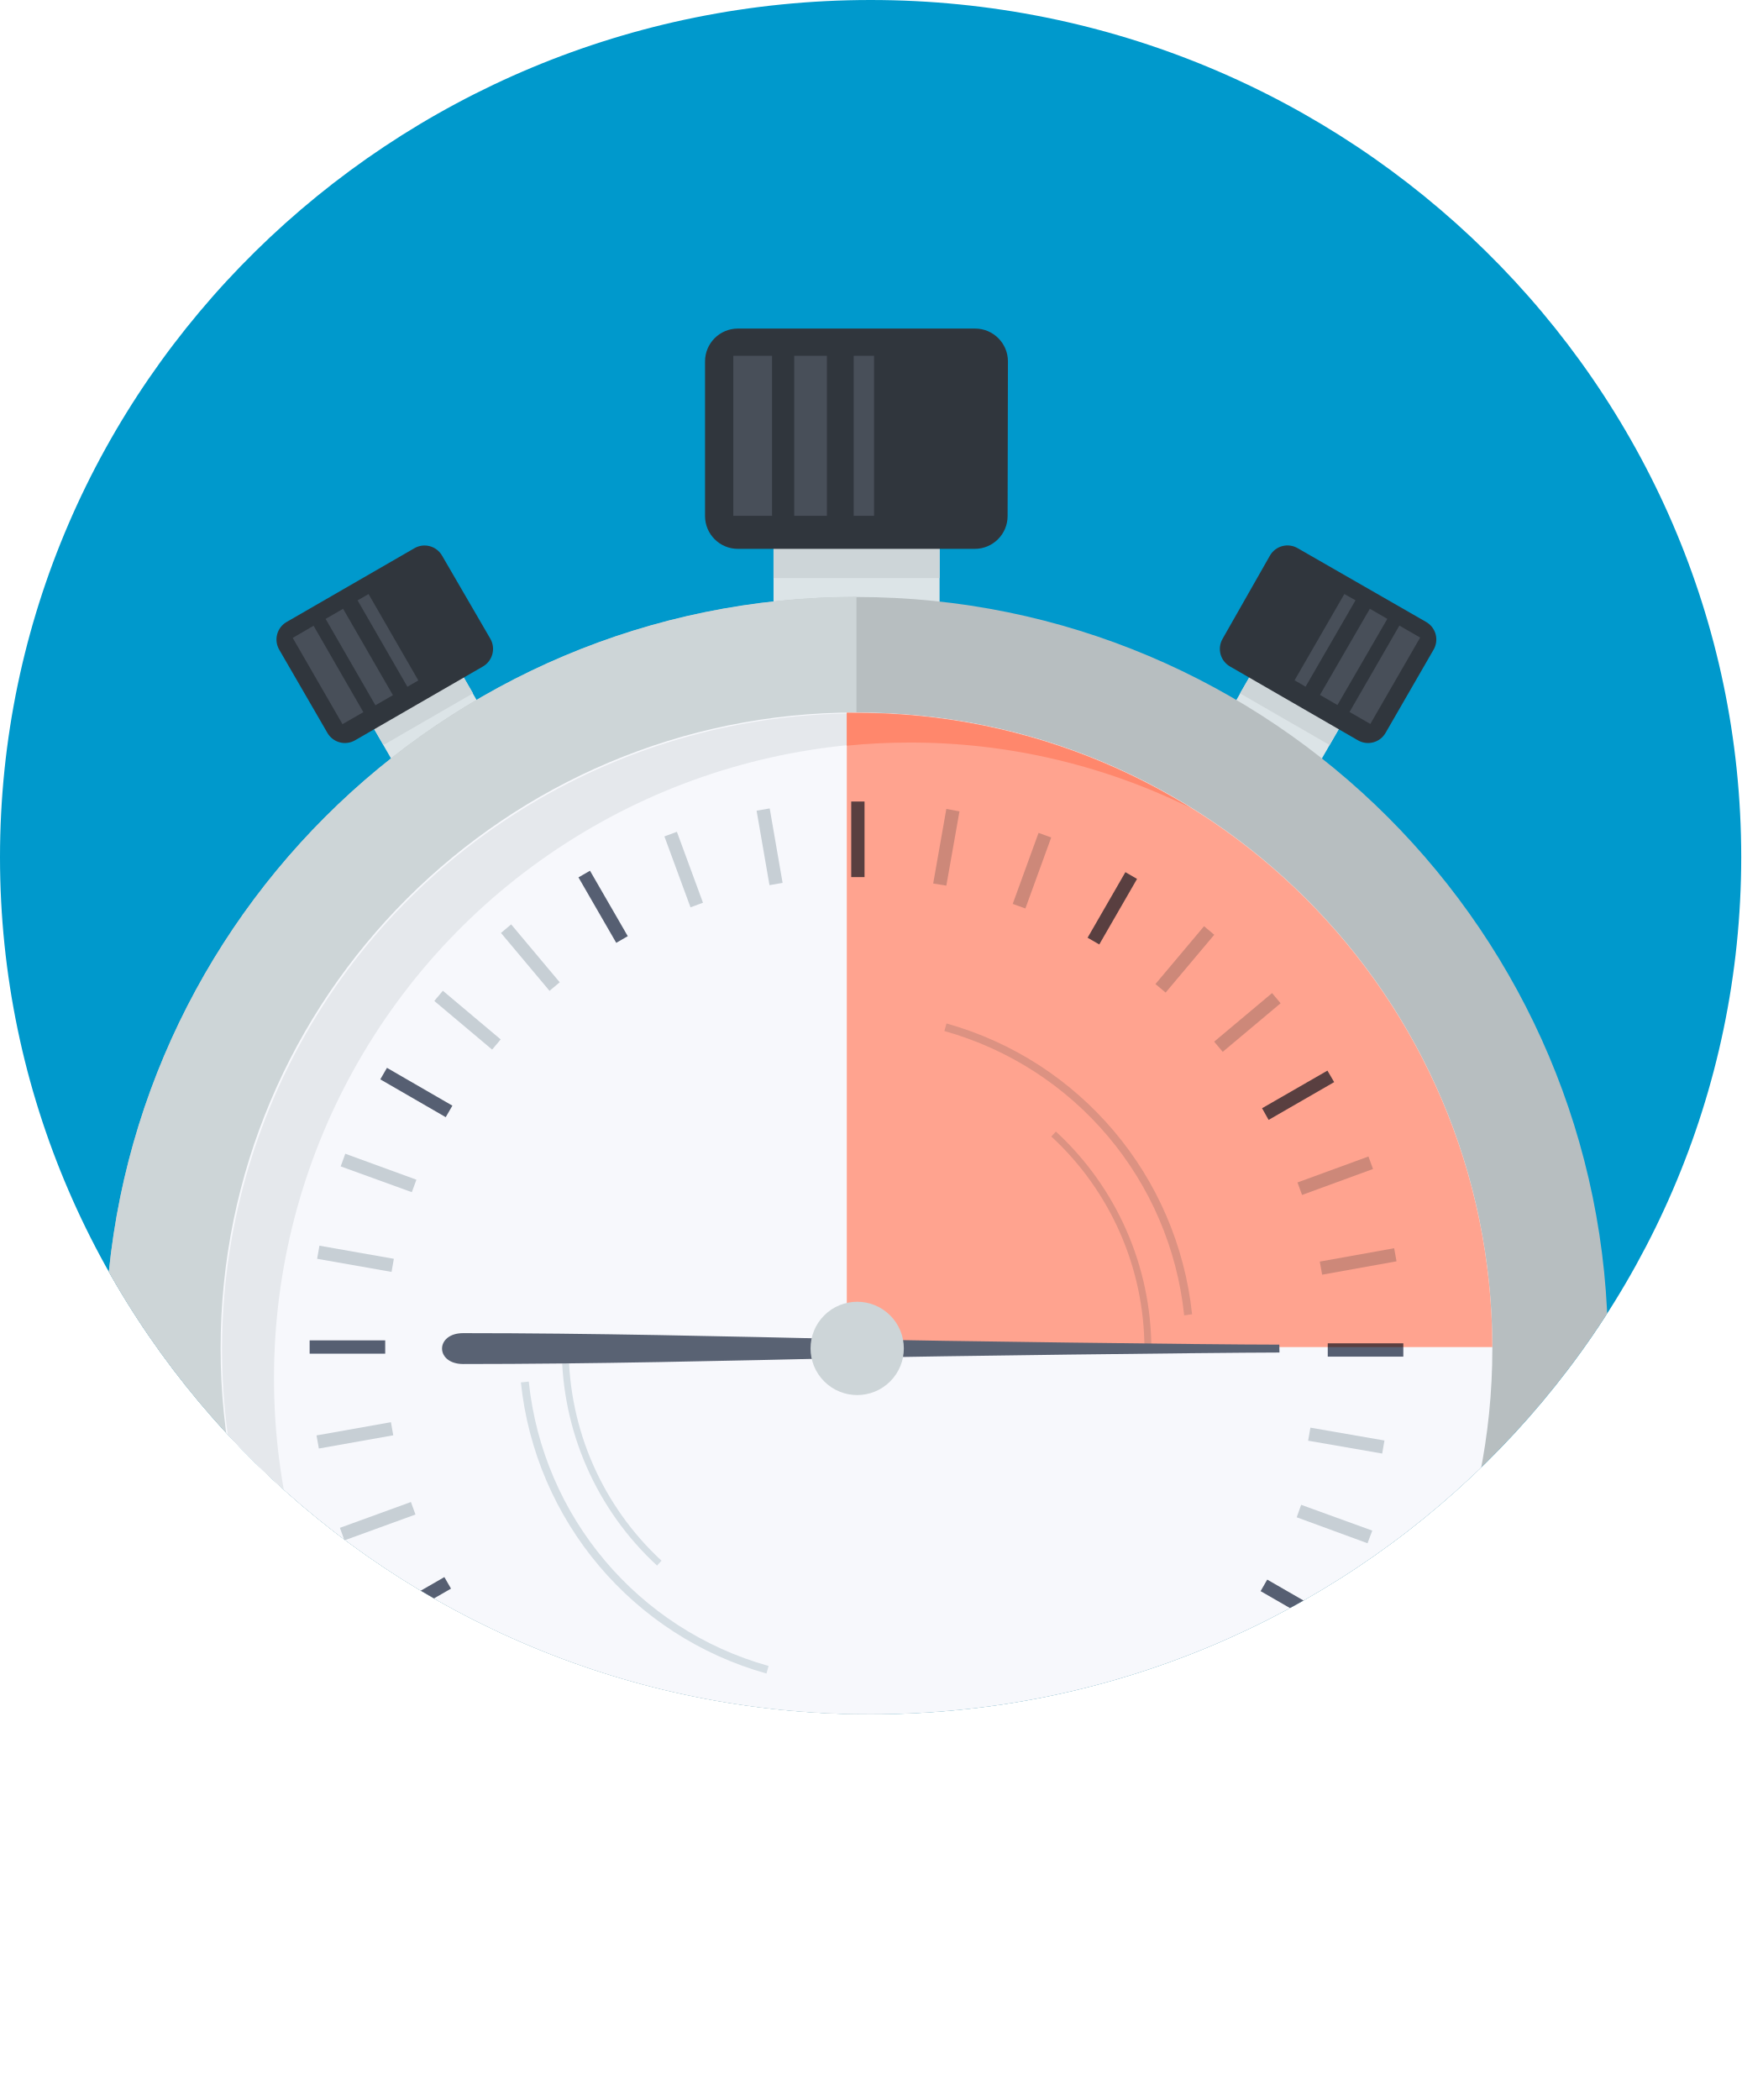
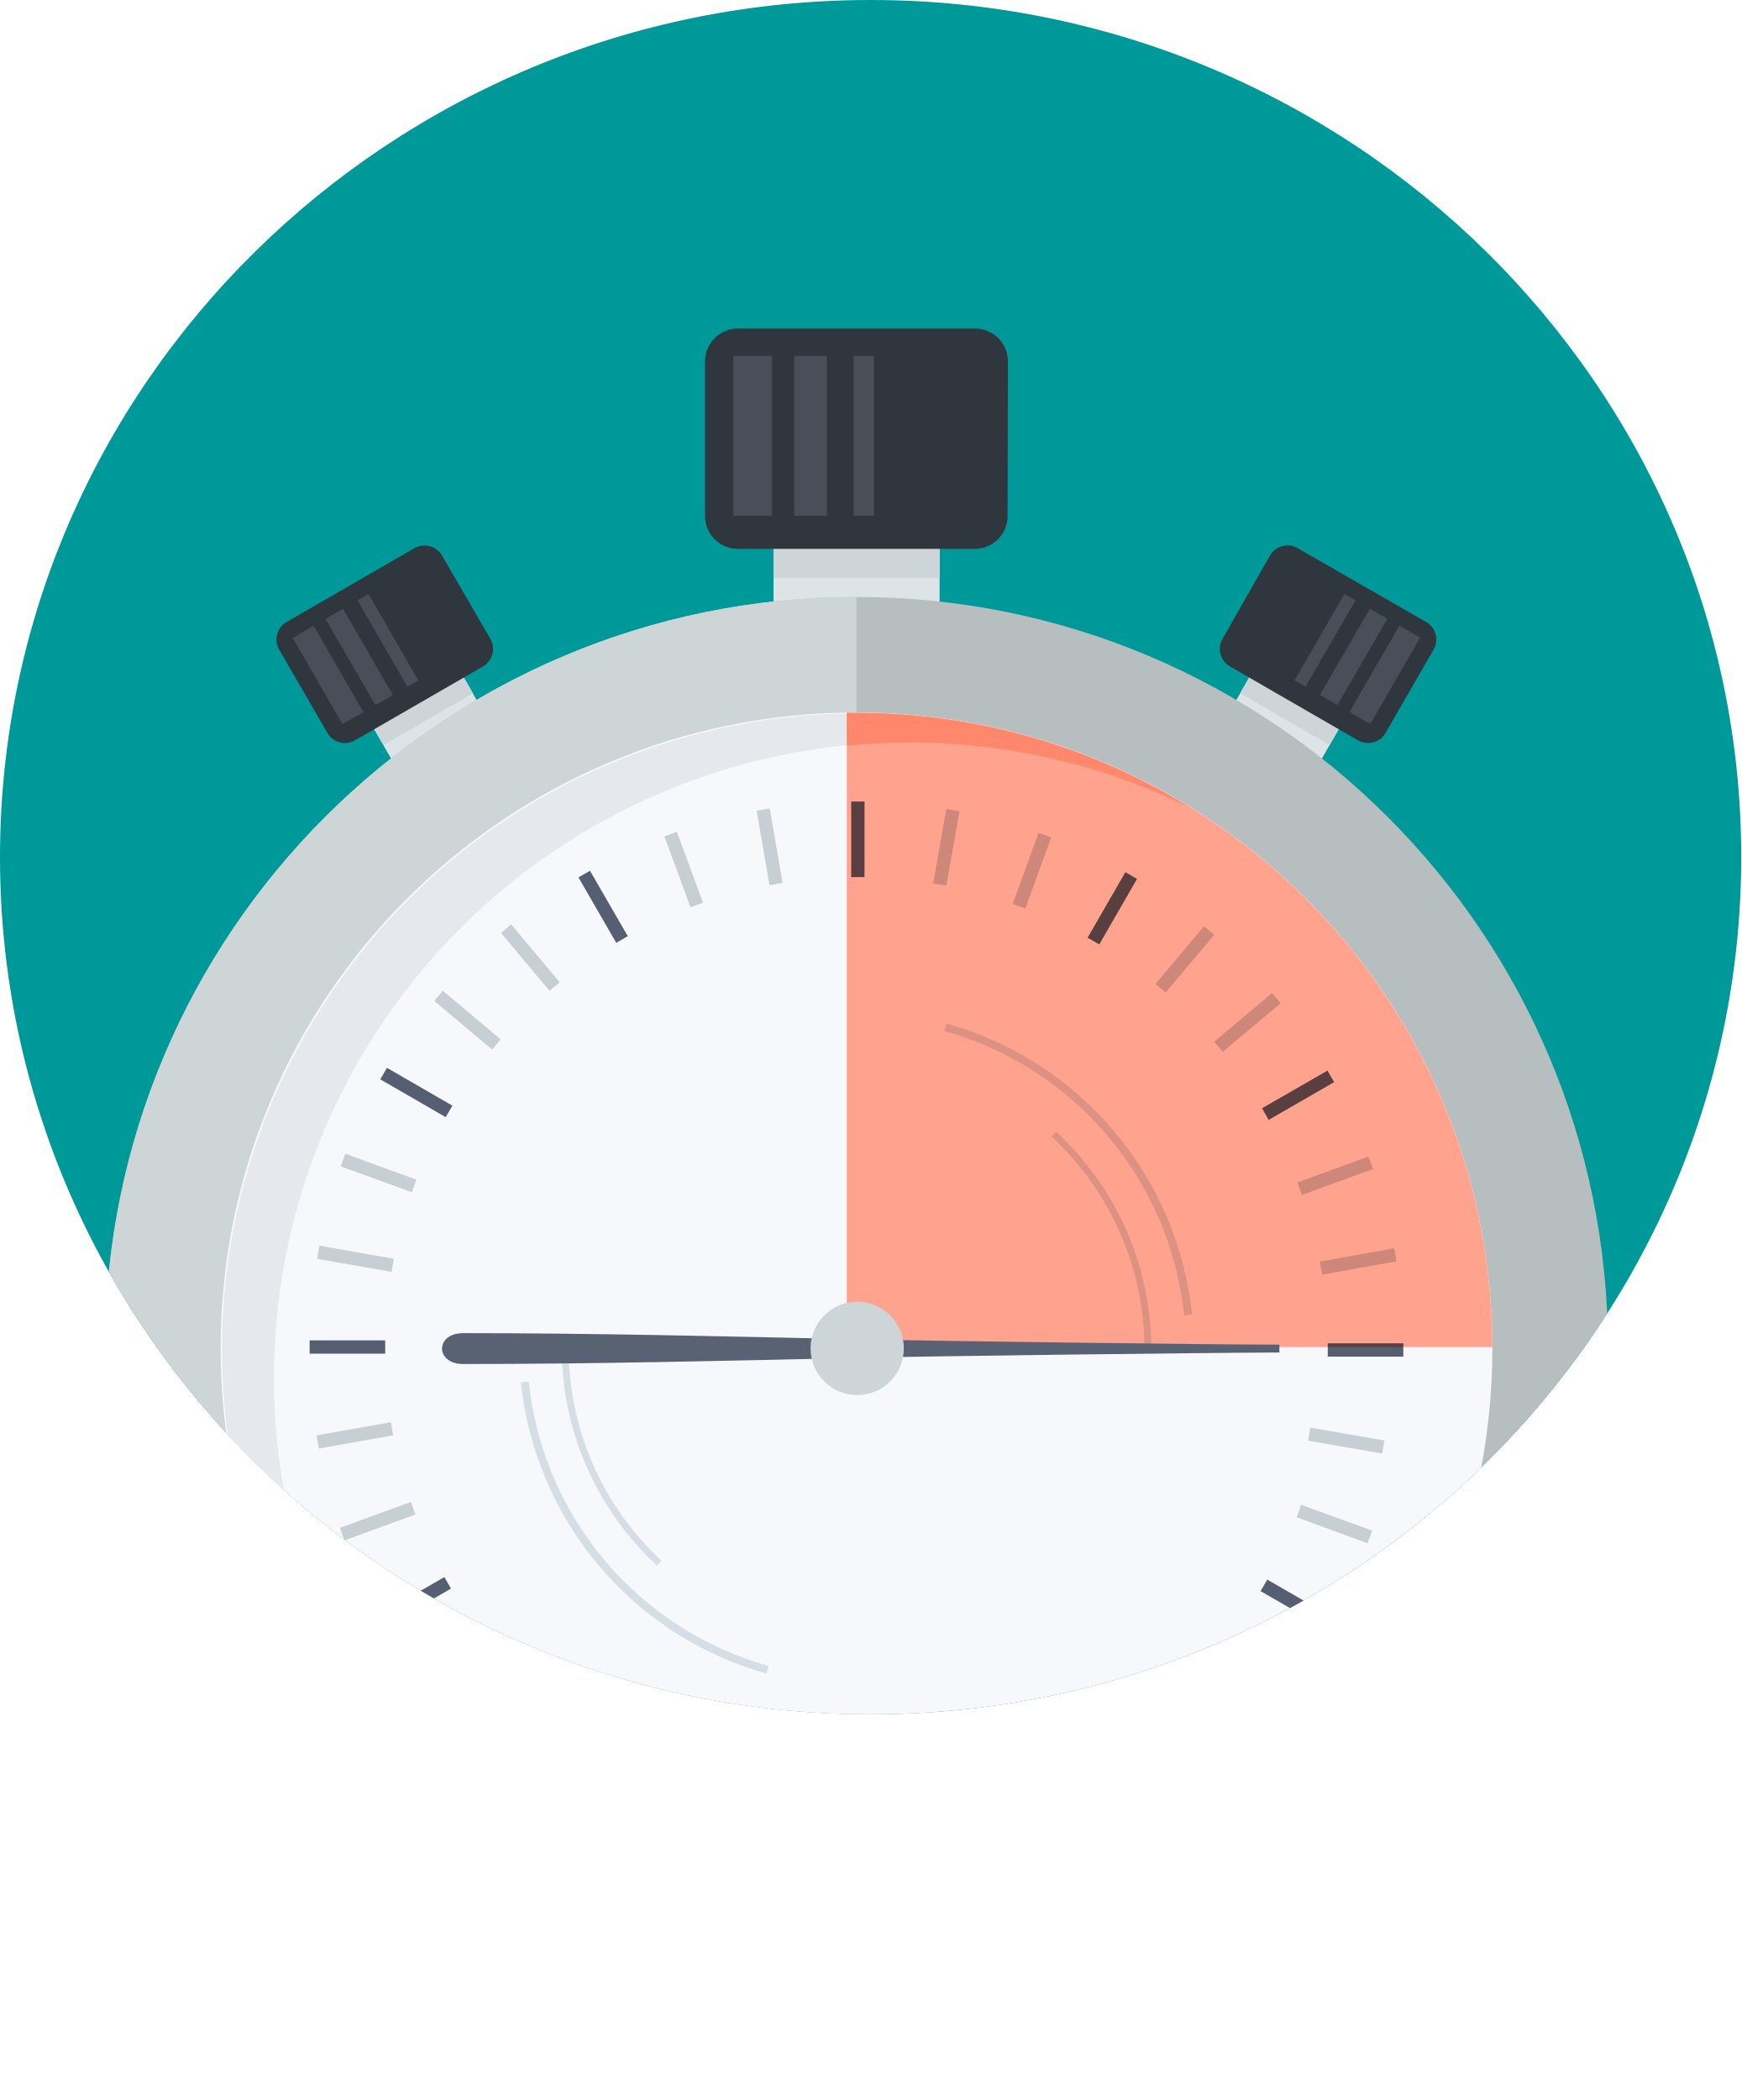
<svg xmlns="http://www.w3.org/2000/svg" viewBox="0 0 106 127.83">
  <defs>
-     <style>.cls-1{fill:#09c;}.cls-2{isolation:isolate;}.cls-3{clip-path:url(#clip-path);}.cls-4{fill:#dce4e7;}.cls-5{fill:#cdd5d8;}.cls-6{fill:#30363d;}.cls-7{fill:#484f59;}.cls-8{fill:#b7bec0;}.cls-9{fill:#cdd5d7;}.cls-10{fill:#f7f8fc;}.cls-11{fill:#e5e8ec;}.cls-12{fill:#ffa38f;}.cls-13{fill:#ff876c;}.cls-14{mix-blend-mode:multiply;}.cls-15{fill:#596273;}</style>
+     <style>.cls-1{fill:#099;}.cls-2{isolation:isolate;}.cls-3{clip-path:url(#clip-path);}.cls-4{fill:#dce4e7;}.cls-5{fill:#cdd5d8;}.cls-6{fill:#30363d;}.cls-7{fill:#484f59;}.cls-8{fill:#b7bec0;}.cls-9{fill:#cdd5d7;}.cls-10{fill:#f7f8fc;}.cls-11{fill:#e5e8ec;}.cls-12{fill:#ffa38f;}.cls-13{fill:#ff876c;}.cls-14{mix-blend-mode:multiply;}.cls-15{fill:#596273;}</style>
    <clipPath id="clip-path">
      <path class="cls-1" d="M53,104.35c-29.22,0-53-23.41-53-52.17S23.78,0,53,0s53,23.41,53,52.17S82.22,104.35,53,104.35Z" />
    </clipPath>
  </defs>
  <g class="cls-2">
    <g id="Layer_2" data-name="Layer 2">
      <g id="Layer_4" data-name="Layer 4">
        <path class="cls-1" d="M53,104.35c-29.22,0-53-23.41-53-52.17S23.78,0,53,0s53,23.41,53,52.17S82.22,104.35,53,104.35Z" />
        <g class="cls-3">
          <rect class="cls-4" x="47.09" y="30.14" width="10.11" height="10.83" />
          <rect class="cls-5" x="47.09" y="30.14" width="10.11" height="5.05" />
          <path class="cls-6" d="M61.34,31.41a2,2,0,0,1-2,2H44.92a2,2,0,0,1-2-2V22a2,2,0,0,1,2-2H59.36a2,2,0,0,1,2,2Z" />
          <rect class="cls-7" x="44.64" y="21.66" width="2.36" height="9.74" />
          <rect class="cls-7" x="48.35" y="21.66" width="1.99" height="9.74" />
          <rect class="cls-7" x="51.97" y="21.66" width="1.24" height="9.74" />
          <rect class="cls-4" x="23.04" y="40.61" width="6.29" height="6.74" transform="translate(-18.49 18.99) rotate(-30)" />
          <rect class="cls-5" x="22.14" y="40.85" width="6.29" height="3.14" transform="translate(-17.82 18.32) rotate(-30)" />
          <path class="cls-6" d="M29.85,38.88a1.24,1.24,0,0,1-.45,1.69l-7.78,4.49a1.23,1.23,0,0,1-1.69-.45L17,39.55a1.23,1.23,0,0,1,.45-1.69l7.78-4.49a1.23,1.23,0,0,1,1.68.45Z" />
          <polygon class="cls-7" points="22.12 43.35 20.85 44.08 17.82 38.83 19.09 38.09 22.12 43.35" />
          <rect class="cls-7" x="21.25" y="36.96" width="1.23" height="6.07" transform="translate(-17.05 16.27) rotate(-29.97)" />
          <rect class="cls-7" x="23.23" y="35.95" width="0.77" height="6.07" transform="translate(-16.31 17) rotate(-29.96)" />
          <rect class="cls-4" x="74.73" y="40.84" width="6.74" height="6.29" transform="translate(0.97 89.64) rotate(-60.01)" />
          <rect class="cls-5" x="77.43" y="39.28" width="3.14" height="6.29" transform="translate(2.78 89.66) rotate(-60.03)" />
          <path class="cls-6" d="M74.43,38.88a1.23,1.23,0,0,0,.45,1.69l7.78,4.49a1.23,1.23,0,0,0,1.69-.45l2.92-5.06a1.23,1.23,0,0,0-.45-1.69L79,33.37a1.23,1.23,0,0,0-1.69.45Z" />
          <rect class="cls-7" x="81.28" y="40.35" width="6.07" height="1.46" transform="translate(6.59 93.58) rotate(-60.02)" />
          <rect class="cls-7" x="79.38" y="39.37" width="6.06" height="1.23" transform="translate(6.51 91.27) rotate(-59.93)" />
          <polygon class="cls-7" points="78.81 41.41 79.48 41.8 82.52 36.54 81.84 36.16 78.81 41.41" />
          <circle class="cls-8" cx="52.14" cy="82.09" r="45.75" />
          <path class="cls-9" d="M52.14,127.83a45.75,45.75,0,0,1,0-91.5Z" />
          <circle class="cls-10" cx="52.14" cy="82.08" r="38.71" />
          <path class="cls-11" d="M16.68,83.89A38.71,38.71,0,0,1,72.52,49.17,38.71,38.71,0,1,0,35,116.8,38.68,38.68,0,0,1,16.68,83.89Z" />
          <path class="cls-12" d="M52.14,43.38l-.59,0V82h39.3A38.71,38.71,0,0,0,52.14,43.38Z" />
          <path class="cls-13" d="M51.55,43.39v2q1.89-.19,3.84-.19a38.52,38.52,0,0,1,17.13,4,38.5,38.5,0,0,0-20.38-5.8Z" />
          <g class="cls-14">
            <rect class="cls-15" x="51.82" y="48.79" width="0.81" height="4.6" />
            <rect class="cls-5" x="46.44" y="49.25" width="0.81" height="4.6" transform="translate(-8.1 8.74) rotate(-9.82)" />
            <rect class="cls-5" x="41.22" y="50.63" width="0.81" height="4.6" transform="translate(-15.72 17.63) rotate(-20.2)" />
            <rect class="cls-15" x="36.31" y="52.9" width="0.81" height="4.6" transform="translate(-22.68 25.75) rotate(-30)" />
            <rect class="cls-5" x="31.88" y="55.99" width="0.81" height="4.6" transform="translate(-29.91 34.38) rotate(-39.99)" />
            <rect class="cls-5" x="28.05" y="59.8" width="0.81" height="4.6" transform="translate(-37.38 43.9) rotate(-49.93)" />
            <rect class="cls-15" x="24.94" y="64.21" width="0.81" height="4.6" transform="translate(-44.92 55.16) rotate(-59.97)" />
            <polygon class="cls-5" points="25.35 71.81 25.07 72.57 20.74 71 21.02 70.23 25.35 71.81" />
            <rect class="cls-5" x="21.23" y="74.32" width="0.81" height="4.6" transform="translate(-57.57 84.64) rotate(-80.01)" />
            <rect class="cls-15" x="18.85" y="81.59" width="4.6" height="0.81" />
            <rect class="cls-5" x="19.3" y="86.97" width="4.6" height="0.81" transform="translate(-14.94 5.12) rotate(-10.07)" />
            <rect class="cls-5" x="20.69" y="92.2" width="4.6" height="0.81" transform="translate(-30.27 13.43) rotate(-19.99)" />
            <rect class="cls-15" x="22.96" y="97.1" width="4.6" height="0.81" transform="translate(-45.28 25.6) rotate(-29.93)" />
            <rect class="cls-5" x="26.04" y="101.53" width="4.6" height="0.81" transform="translate(-58.94 42.13) rotate(-40.04)" />
            <rect class="cls-5" x="29.85" y="105.37" width="4.6" height="0.81" transform="translate(-69.54 62.41) rotate(-50)" />
            <polygon class="cls-15" points="37.37 106.69 38.07 107.09 35.77 111.08 35.06 110.67 37.37 106.69" />
            <rect class="cls-5" x="39.16" y="110.77" width="4.6" height="0.81" transform="translate(-77.2 112.09) rotate(-69.99)" />
            <polygon class="cls-5" points="46.67 110.26 47.47 110.39 46.67 114.93 45.87 114.78 46.67 110.26" />
            <rect class="cls-15" x="51.65" y="110.78" width="0.81" height="4.6" />
            <rect class="cls-5" x="57.03" y="110.32" width="0.81" height="4.6" transform="translate(-18.79 11.76) rotate(-10.06)" />
            <rect class="cls-5" x="62.25" y="108.94" width="0.81" height="4.6" transform="translate(-34.4 28.3) rotate(-20.09)" />
            <rect class="cls-15" x="67.15" y="106.67" width="0.81" height="4.6" transform="translate(-45.46 48.42) rotate(-30.02)" />
            <polygon class="cls-5" points="70.2 104.38 70.83 103.86 73.79 107.39 73.16 107.91 70.2 104.38" />
            <rect class="cls-5" x="75.42" y="99.77" width="0.81" height="4.6" transform="translate(-51.12 94.73) rotate(-50.08)" />
            <rect class="cls-15" x="78.53" y="95.36" width="0.81" height="4.6" transform="translate(-45.09 117.29) rotate(-60.05)" />
            <polygon class="cls-5" points="78.94 92.36 79.21 91.6 83.54 93.17 83.25 93.94 78.94 92.36" />
            <rect class="cls-5" x="82.24" y="85.25" width="0.81" height="4.6" transform="matrix(0.17, -0.98, 0.98, 0.17, -17.89, 153.8)" />
            <rect class="cls-15" x="80.83" y="81.77" width="4.6" height="0.81" />
            <rect class="cls-5" x="80.38" y="76.38" width="4.6" height="0.81" transform="translate(-12.28 15.84) rotate(-10.19)" />
            <rect class="cls-5" x="78.99" y="71.16" width="4.6" height="0.81" transform="translate(-19.64 32.28) rotate(-20.09)" />
            <polygon class="cls-15" points="77.23 68.17 76.83 67.46 80.81 65.17 81.22 65.87 77.23 68.17" />
            <rect class="cls-5" x="73.64" y="61.83" width="4.6" height="0.81" transform="translate(-22.24 63.36) rotate(-39.99)" />
            <polygon class="cls-5" points="70.96 60.42 70.34 59.9 73.3 56.38 73.92 56.9 70.96 60.42" />
            <polygon class="cls-15" points="66.92 57.49 66.21 57.08 68.51 53.09 69.22 53.5 66.92 57.49" />
            <rect class="cls-5" x="60.52" y="52.58" width="4.6" height="0.82" transform="translate(-8.45 93.92) rotate(-70.01)" />
            <polygon class="cls-5" points="57.61 53.91 56.81 53.78 57.61 49.24 58.41 49.39 57.61 53.91" />
          </g>
          <g class="cls-14">
            <path class="cls-4" d="M46.66,101.87A20.63,20.63,0,0,1,31.71,84.15l.48-.05a20.14,20.14,0,0,0,14.6,17.31Z" />
            <path class="cls-4" d="M40,95.3a18,18,0,0,1-5.8-13.21h.42A17.59,17.59,0,0,0,40.27,95Z" />
          </g>
          <g class="cls-14">
            <path class="cls-4" d="M72.09,80.07a20.15,20.15,0,0,0-14.6-17.31l.13-.46A20.63,20.63,0,0,1,72.57,80Z" />
            <path class="cls-4" d="M70.09,82.09h-.42A17.6,17.6,0,0,0,64,69.18l.28-.3A18,18,0,0,1,70.09,82.09Z" />
          </g>
          <path class="cls-15" d="M77.88,81.85c-4.43,0-21.41-.23-25.5-.32-8.28-.19-16.39-.38-24.18-.38-.86,0-1.29.47-1.29.94s.43.94,1.29.94c7.79,0,15.91-.19,24.19-.38,4.1-.1,21.08-.31,25.5-.32Z" />
          <circle class="cls-5" cx="52.18" cy="82.09" r="2.84" transform="translate(-42.76 60.93) rotate(-45)" />
        </g>
      </g>
    </g>
  </g>
</svg>
